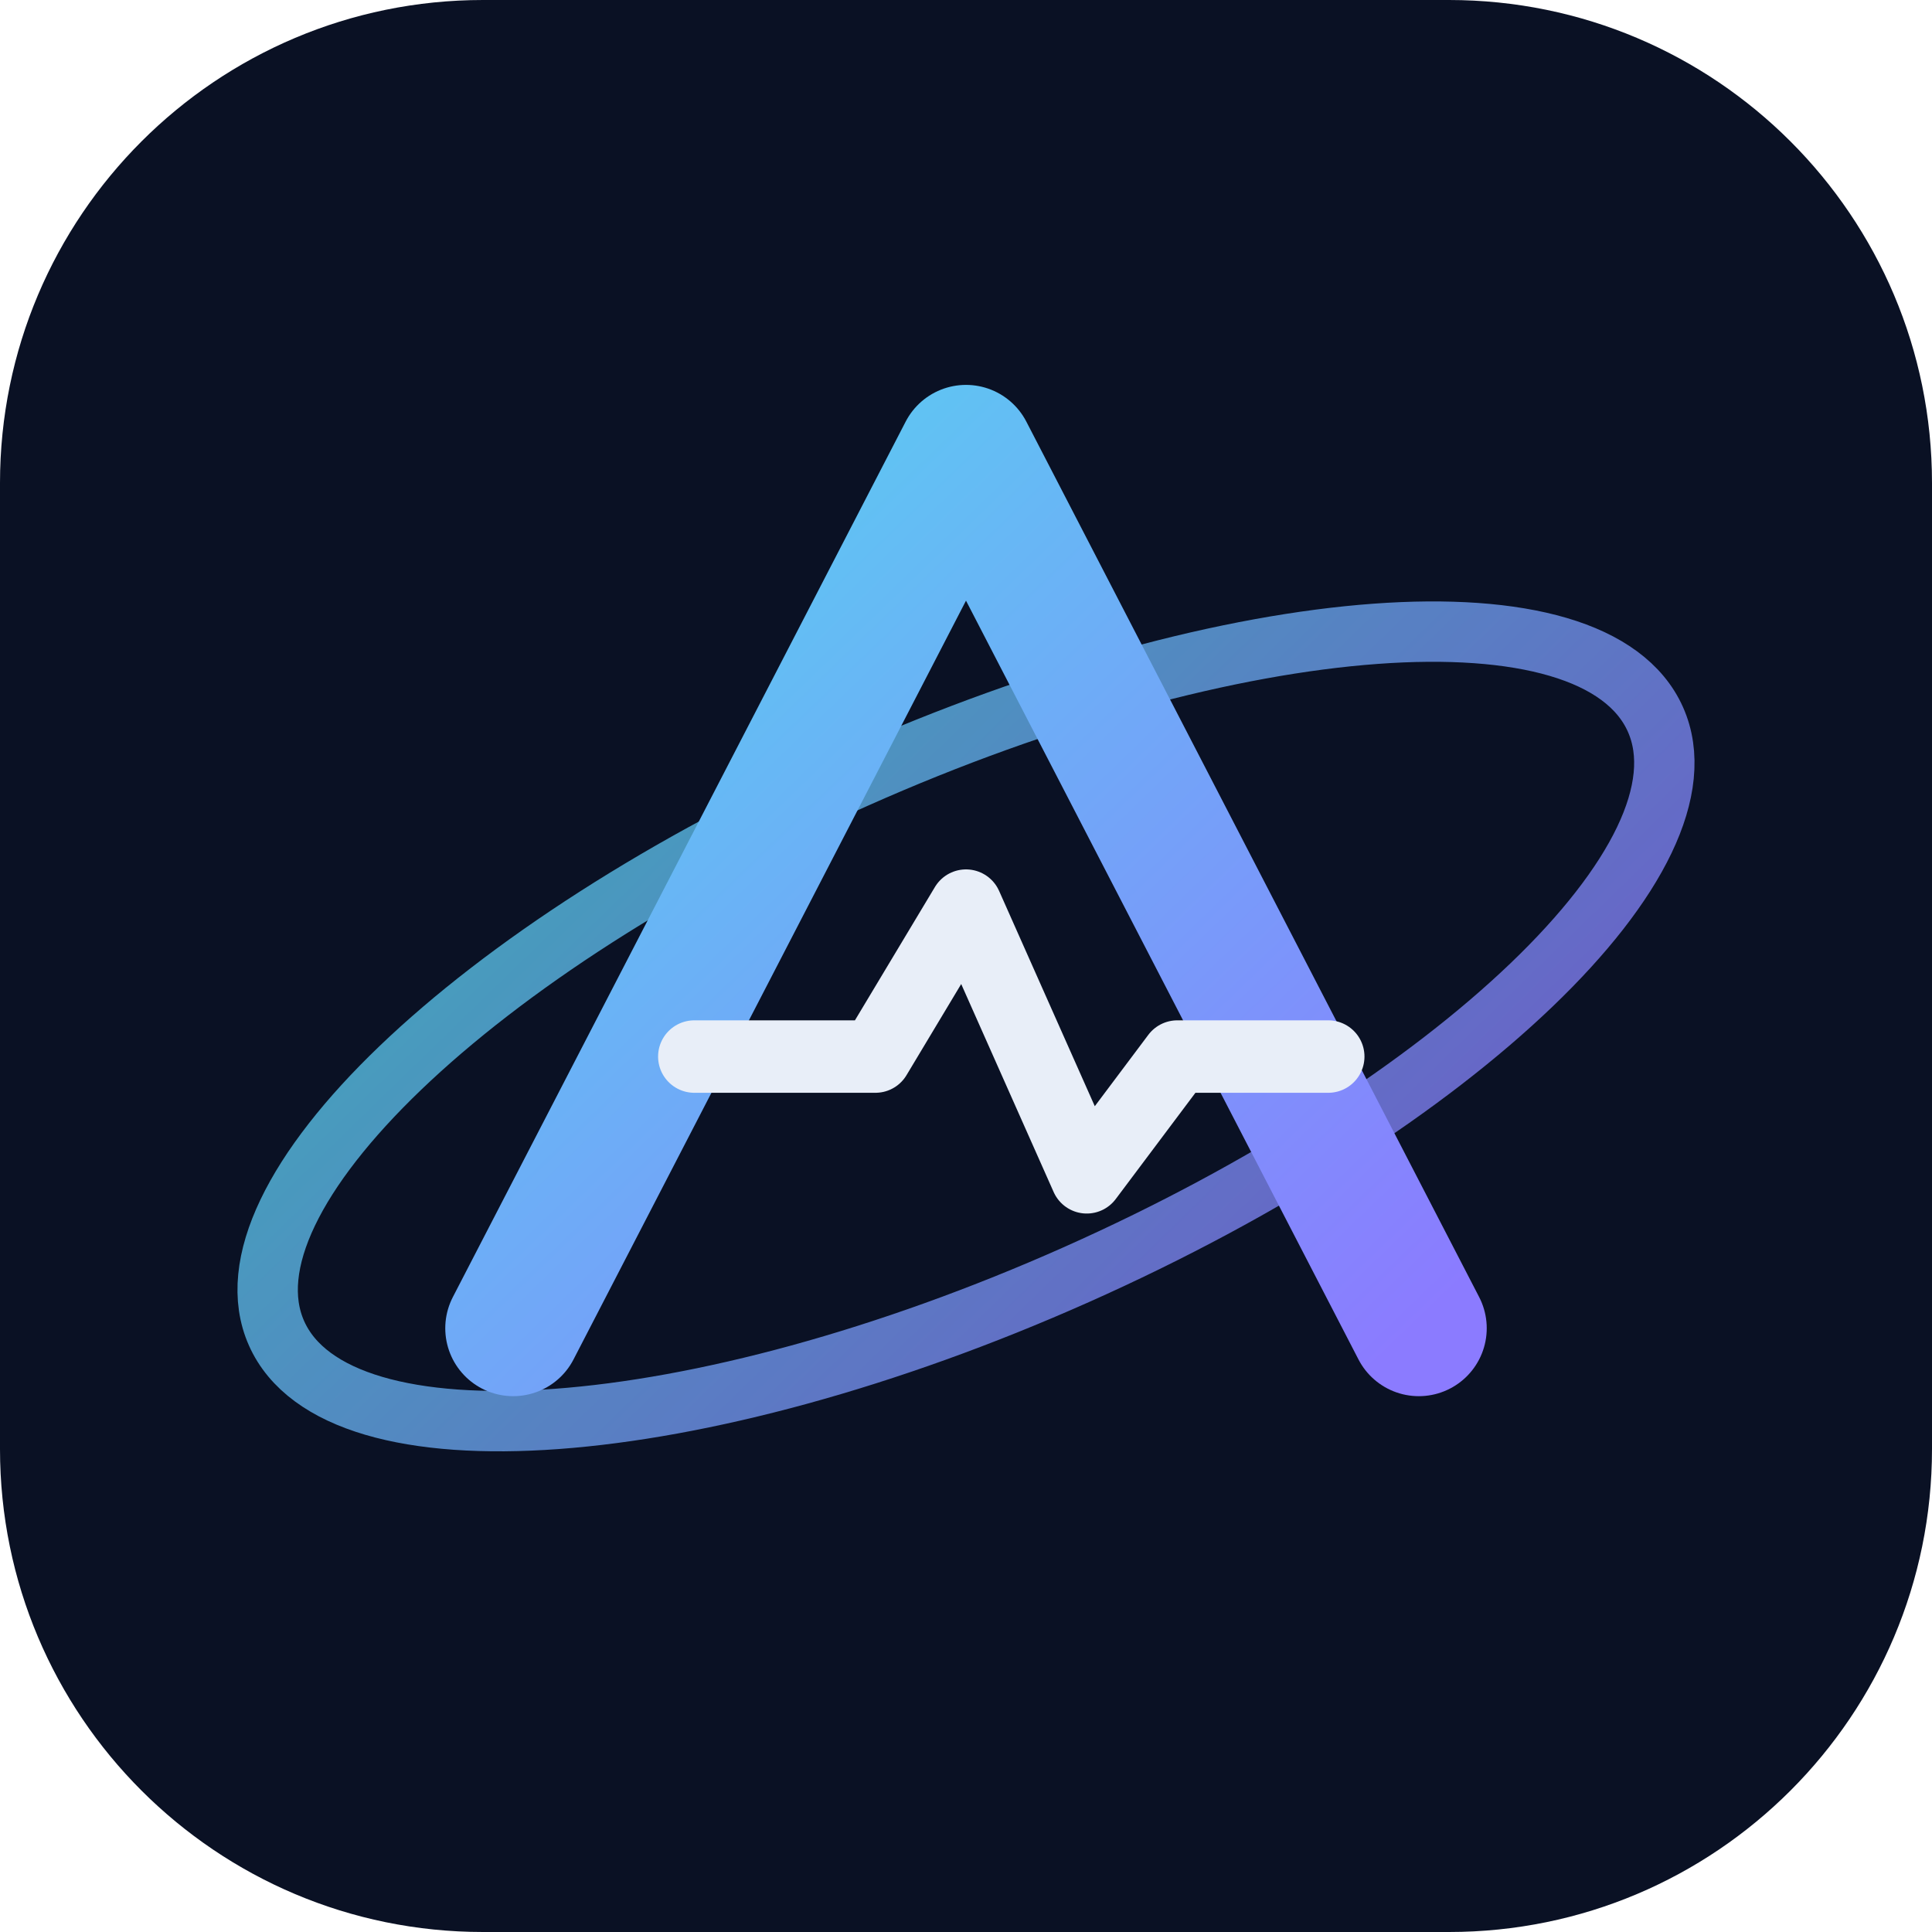
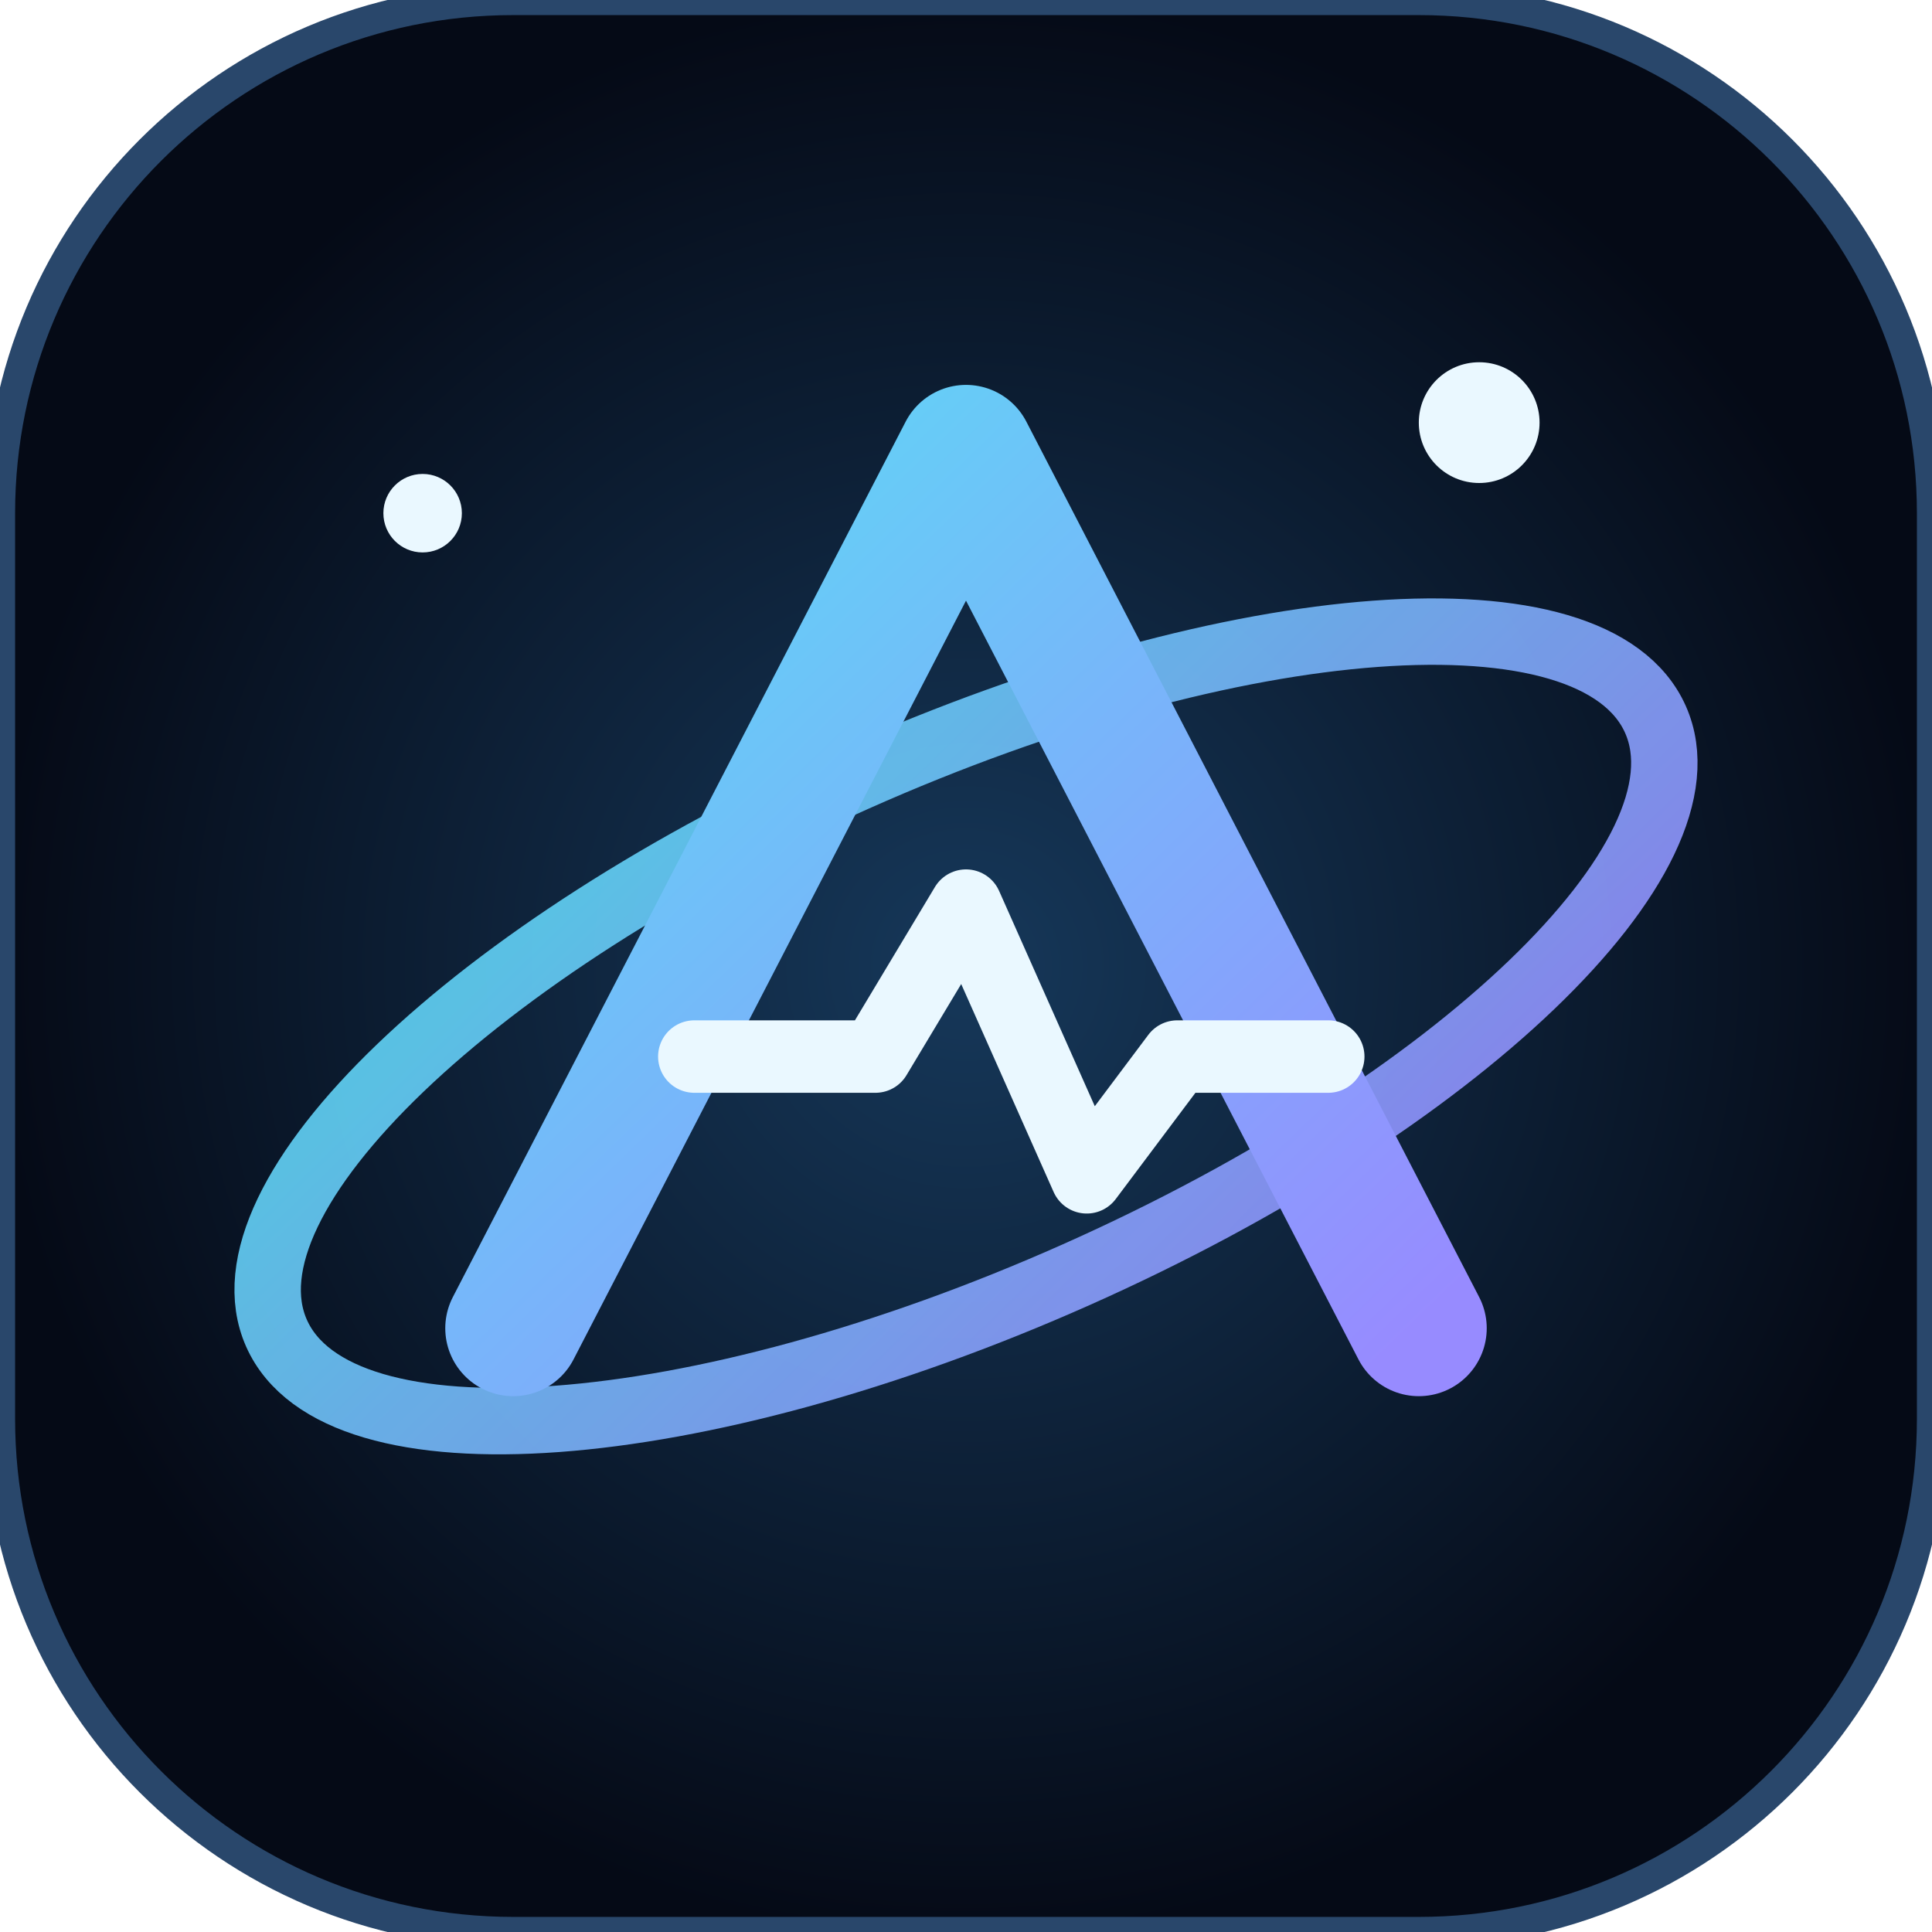
<svg xmlns="http://www.w3.org/2000/svg" viewBox="0 0 64 64">
  <defs>
    <linearGradient id="g" x1="0" y1="0" x2="1" y2="1">
-       <stop offset="0" stop-color="#56D4F0" />
-       <stop offset="1" stop-color="#8B7BFF" />
+       <stop offset="0" stop-color="#5BDCF5" />
+       <stop offset="1" stop-color="#978BFF" />
    </linearGradient>
+     <radialGradient id="b">
+       <stop offset="0" stop-color="#16385A" />
+       <stop offset="1" stop-color="#050A16" />
+     </radialGradient>
  </defs>
-   <rect width="64" height="64" rx="16" fill="#0A1124" />
-   <ellipse cx="32" cy="34" rx="25" ry="9" transform="rotate(-24 32 34)" fill="none" stroke="url(#g)" stroke-width="2" opacity=".75" />
+   <rect width="64" height="64" rx="17" fill="url(#b)" stroke="#29476B" />
+   <circle cx="49" cy="14" r="2" fill="#EAF8FF" />
+   <circle cx="14" cy="17" r="1.3" fill="#EAF8FF" />
+   <ellipse cx="32" cy="34" rx="25" ry="9" transform="rotate(-24 32 34)" fill="none" stroke="url(#g)" stroke-width="2.2" opacity=".9" />
  <path d="M17 44 L32 15 L47 44" fill="none" stroke="url(#g)" stroke-width="4.5" stroke-linecap="round" stroke-linejoin="round" />
-   <path d="M23 35h6l3-5 4 9 3-4h5" fill="none" stroke="#E8EEF8" stroke-width="2.4" stroke-linecap="round" stroke-linejoin="round" />
+   <path d="M23 35h6l3-5 4 9 3-4h5" fill="none" stroke="#EAF8FF" stroke-width="2.4" stroke-linecap="round" stroke-linejoin="round" />
</svg>
